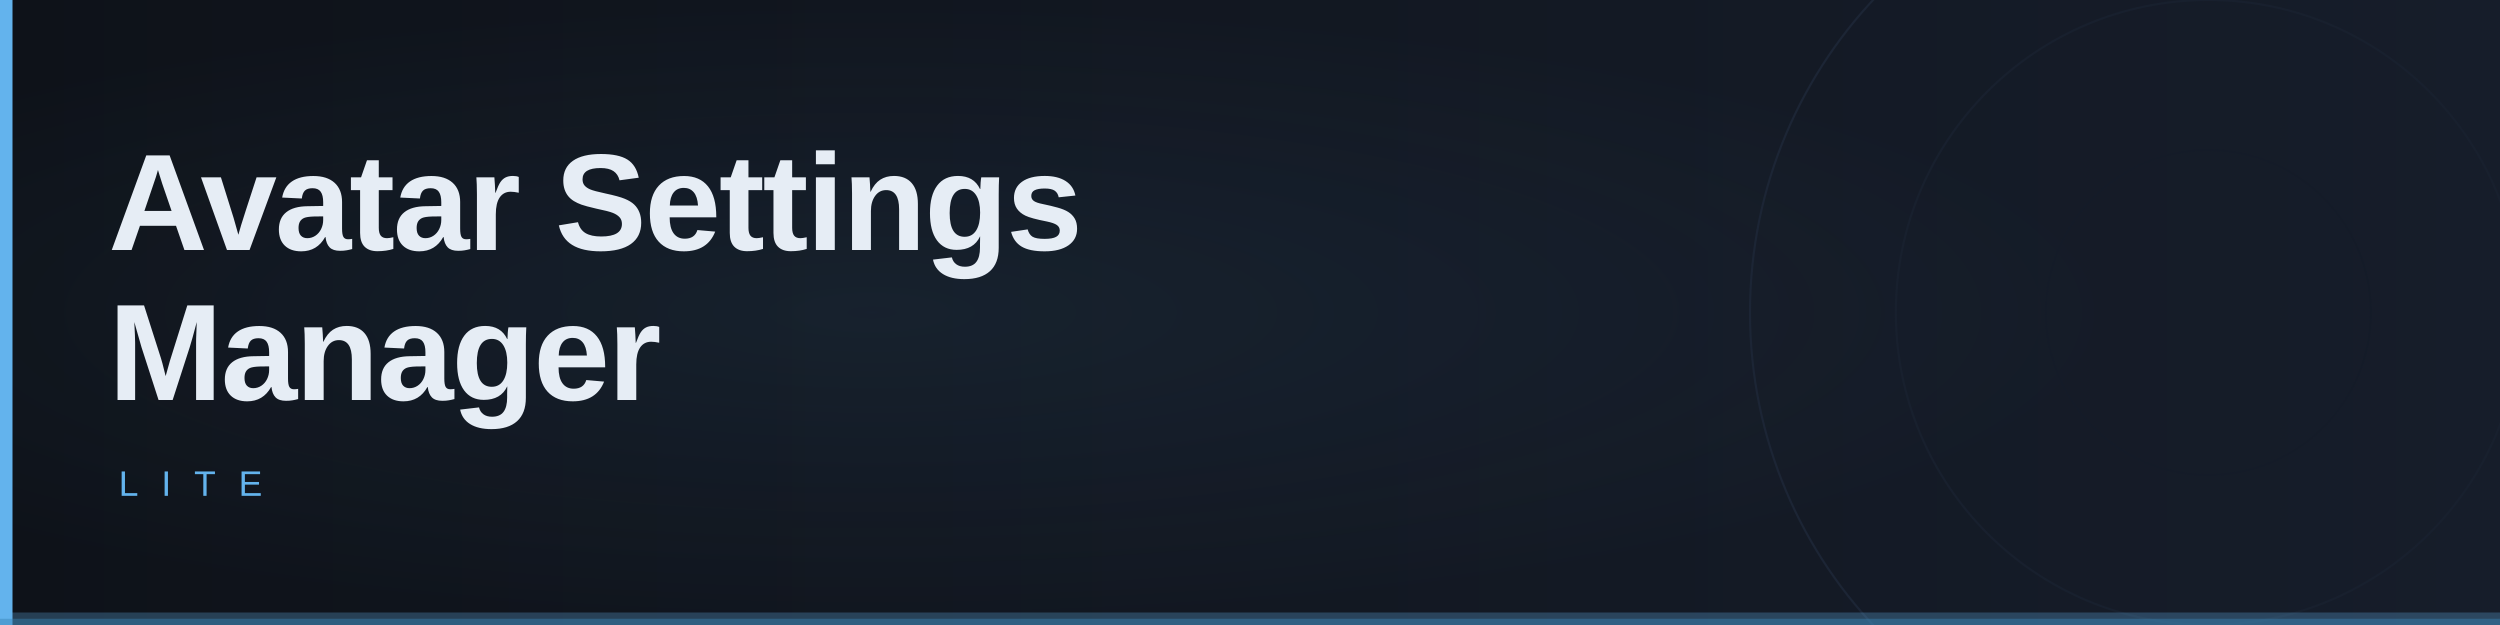
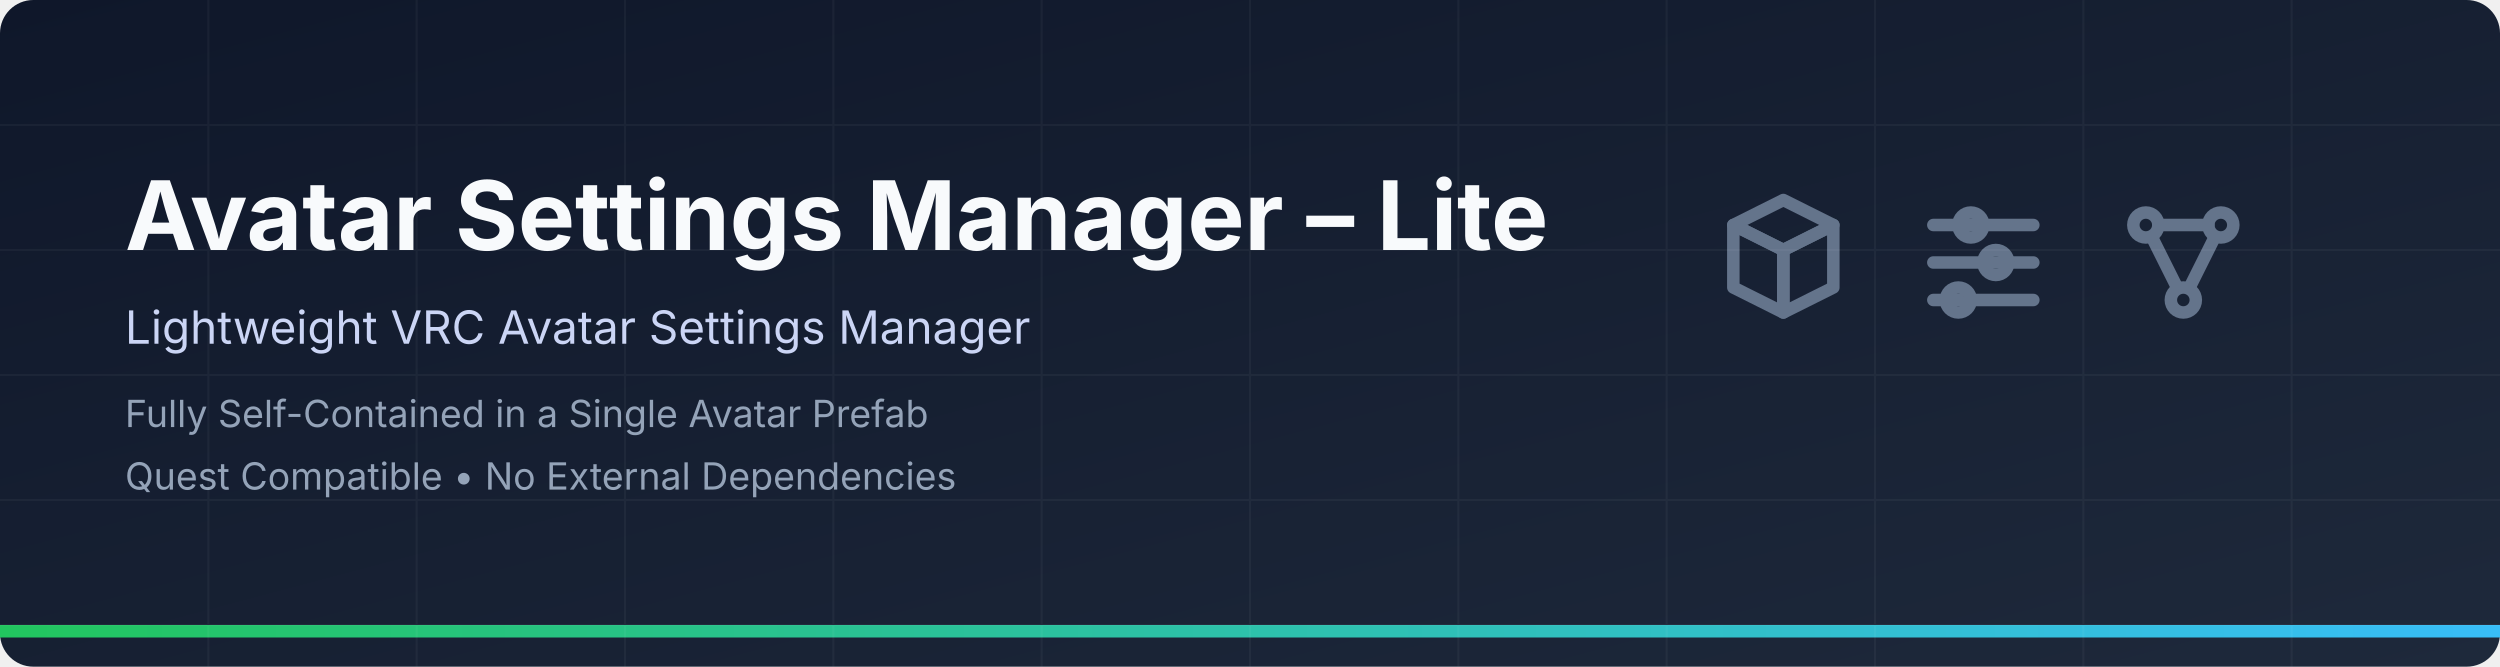
- <svg xmlns="http://www.w3.org/2000/svg" width="1200" height="300" viewBox="0 0 1200 300">
+ <svg xmlns="http://www.w3.org/2000/svg" width="1200" height="320" viewBox="0 0 1200 320">
  <defs>
-     <style>
-       @font-face {
-         font-family: 'Outfit';
-         font-style: normal;
-         font-weight: 200 700;
-         font-display: swap;
-         src: url('outfit.woff2') format('woff2');
-       }
-     </style>
-     <linearGradient id="bg" x1="0" y1="0" x2="1" y2="0">
-       <stop offset="0%" stop-color="#0e1219" />
-       <stop offset="100%" stop-color="#161d2a" />
+     <linearGradient id="bgGradient" x1="0" y1="0" x2="1" y2="1">
+       <stop offset="0%" stop-color="#0f172a" />
+       <stop offset="100%" stop-color="#1e293b" />
    </linearGradient>
-     <radialGradient id="glow" cx="35%" cy="50%" r="50%">
-       <stop offset="0%" stop-color="#63b3ed" stop-opacity="0.07" />
-       <stop offset="100%" stop-color="#63b3ed" stop-opacity="0" />
-     </radialGradient>
+     <linearGradient id="accentGradient" x1="0" y1="0" x2="1" y2="0">
+       <stop offset="0%" stop-color="#22c55e" />
+       <stop offset="100%" stop-color="#38bdf8" />
+     </linearGradient>
  </defs>
-   <rect width="1200" height="300" fill="url(#bg)" />
-   <rect width="1200" height="300" fill="url(#glow)" />
-   <circle cx="1060" cy="150" r="220" fill="none" stroke="#1c2535" stroke-width="1" />
-   <circle cx="1060" cy="150" r="150" fill="none" stroke="#18202e" stroke-width="1" />
-   <circle cx="1060" cy="150" r="78" fill="none" stroke="#141b28" stroke-width="1" />
-   <rect x="0" y="0" width="6" height="300" fill="#63b3ed" />
-   <text x="52" y="120" font-family="'Outfit', 'Segoe UI', Arial, sans-serif" font-size="66" font-weight="700" letter-spacing="-1" fill="#e6edf5">Avatar Settings</text>
-   <text x="52" y="192" font-family="'Outfit', 'Segoe UI', Arial, sans-serif" font-size="66" font-weight="700" letter-spacing="-1" fill="#e6edf5">Manager</text>
-   <text x="57" y="238" font-family="'Outfit', 'Segoe UI', Arial, sans-serif" font-size="17" font-weight="200" letter-spacing="11" fill="#63b3ed">LITE</text>
-   <rect x="0" y="294" width="1200" height="6" fill="#63b3ed" opacity="0.28" />
-   <rect x="0" y="297" width="1200" height="3" fill="#3882b4" opacity="0.45" />
+   <rect width="1200" height="320" fill="url(#bgGradient)" rx="16" />
+   <rect x="0" y="300" width="1200" height="6" fill="url(#accentGradient)" />
+   <text x="60" y="120" font-family="Segoe UI, Inter, Arial" font-size="46" font-weight="700" fill="#f8fafc">
+     Avatar Settings Manager – Lite
+   </text>
+   <text x="60" y="165" font-family="Segoe UI, Inter, Arial" font-size="22" fill="#cbd5f5">
+     Lightweight VRC Avatar Settings Manager
+   </text>
+   <text x="60" y="205" font-family="Segoe UI, Inter, Arial" font-size="18" fill="#94a3b8">
+     Fully Self-Contained in a Single Avatar Prefab
+   </text>
+   <text x="60" y="235" font-family="Segoe UI, Inter, Arial" font-size="18" fill="#94a3b8">
+     Quest Compatible • No External Dependencies
+   </text>
+   <g transform="translate(820,90) scale(3)" stroke="#64748b" stroke-width="2" fill="none" stroke-linecap="round" stroke-linejoin="round">
+     <g transform="translate(0,0)">
+       <polygon points="12,2 20,6 12,10 4,6" />
+       <polygon points="4,6 12,10 12,20 4,16" />
+       <polygon points="20,6 12,10 12,20 20,16" />
+     </g>
+     <g transform="translate(32,0)">
+       <line x1="4" y1="6" x2="20" y2="6" />
+       <circle cx="10" cy="6" r="2" />
+       <line x1="4" y1="12" x2="20" y2="12" />
+       <circle cx="14" cy="12" r="2" />
+       <line x1="4" y1="18" x2="20" y2="18" />
+       <circle cx="8" cy="18" r="2" />
+     </g>
+     <g transform="translate(64,0)">
+       <circle cx="6" cy="6" r="2" />
+       <circle cx="18" cy="6" r="2" />
+       <circle cx="12" cy="18" r="2" />
+       <line x1="8" y1="6" x2="16" y2="6" />
+       <line x1="7" y1="8" x2="11" y2="16" />
+       <line x1="17" y1="8" x2="13" y2="16" />
+     </g>
+   </g>
+   <g opacity="0.04">
+     <path d="M0 60 H1200 M0 120 H1200 M0 180 H1200 M0 240 H1200 M0 300 H1200" stroke="#ffffff" />
+     <path d="M100 0 V320 M200 0 V320 M300 0 V320 M400 0 V320 M500 0 V320 M600 0 V320 M700 0 V320 M800 0 V320 M900 0 V320 M1000 0 V320 M1100 0 V320" stroke="#ffffff" />
+   </g>
</svg>
